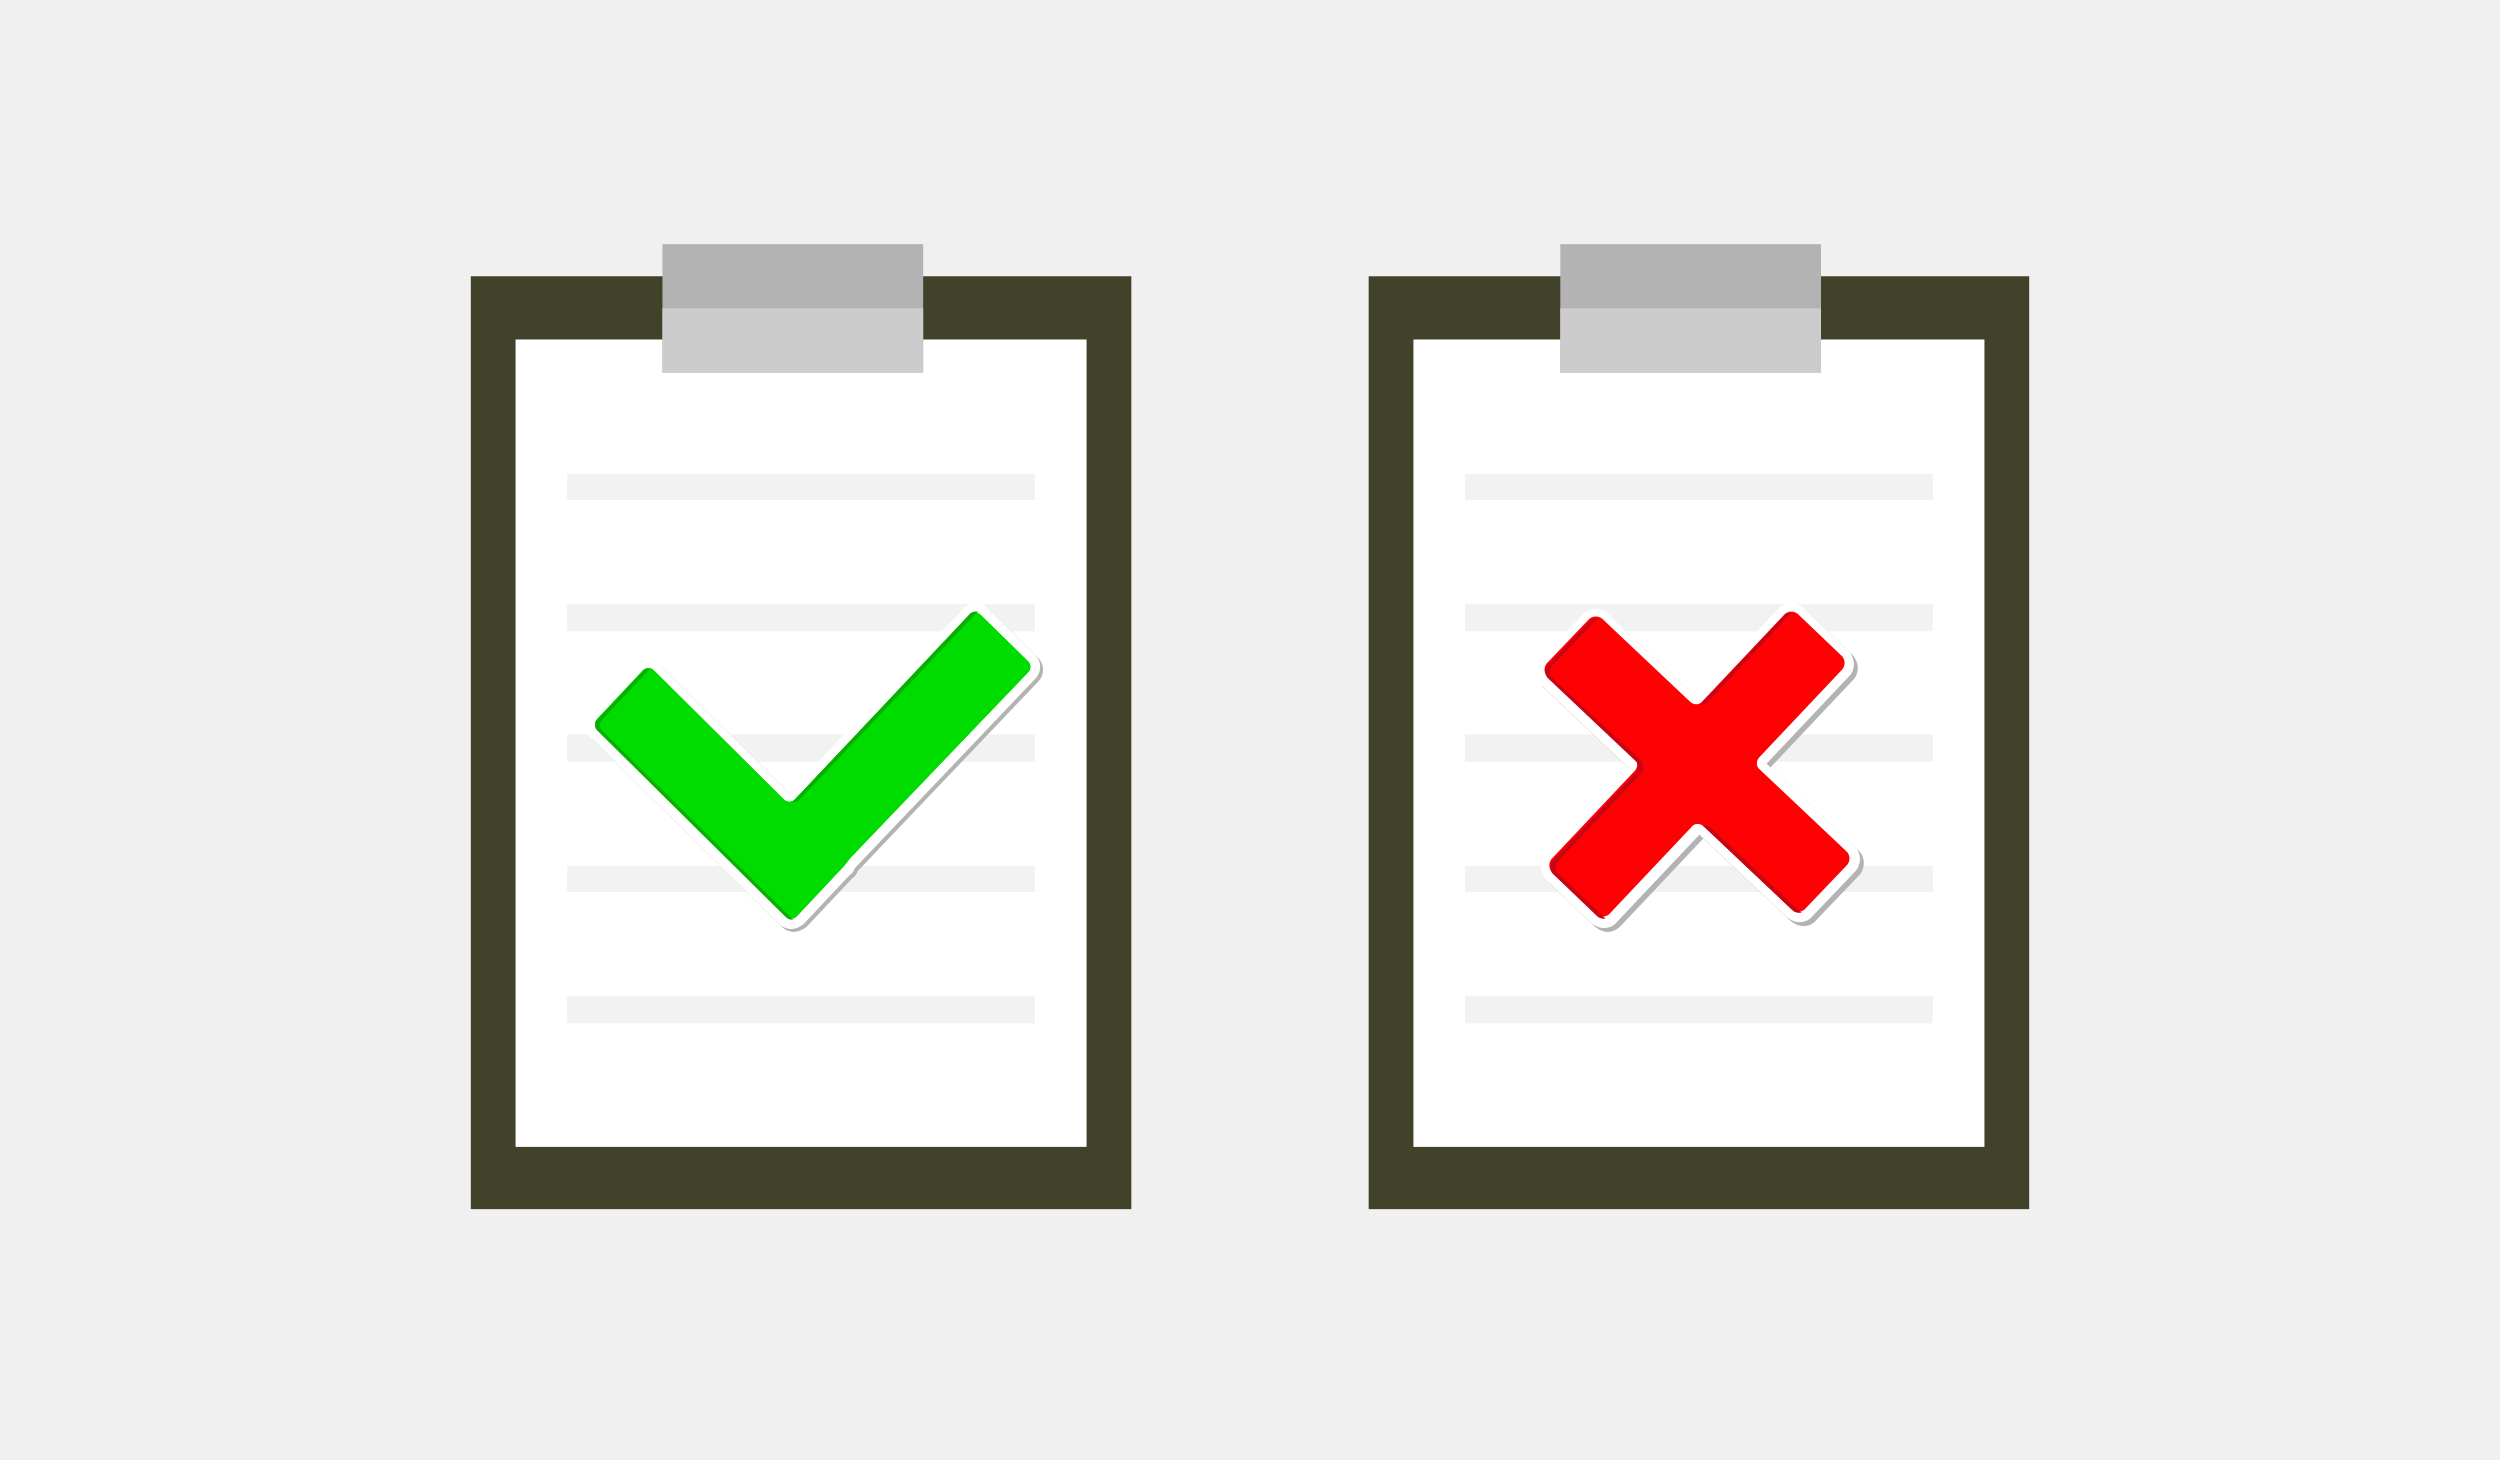
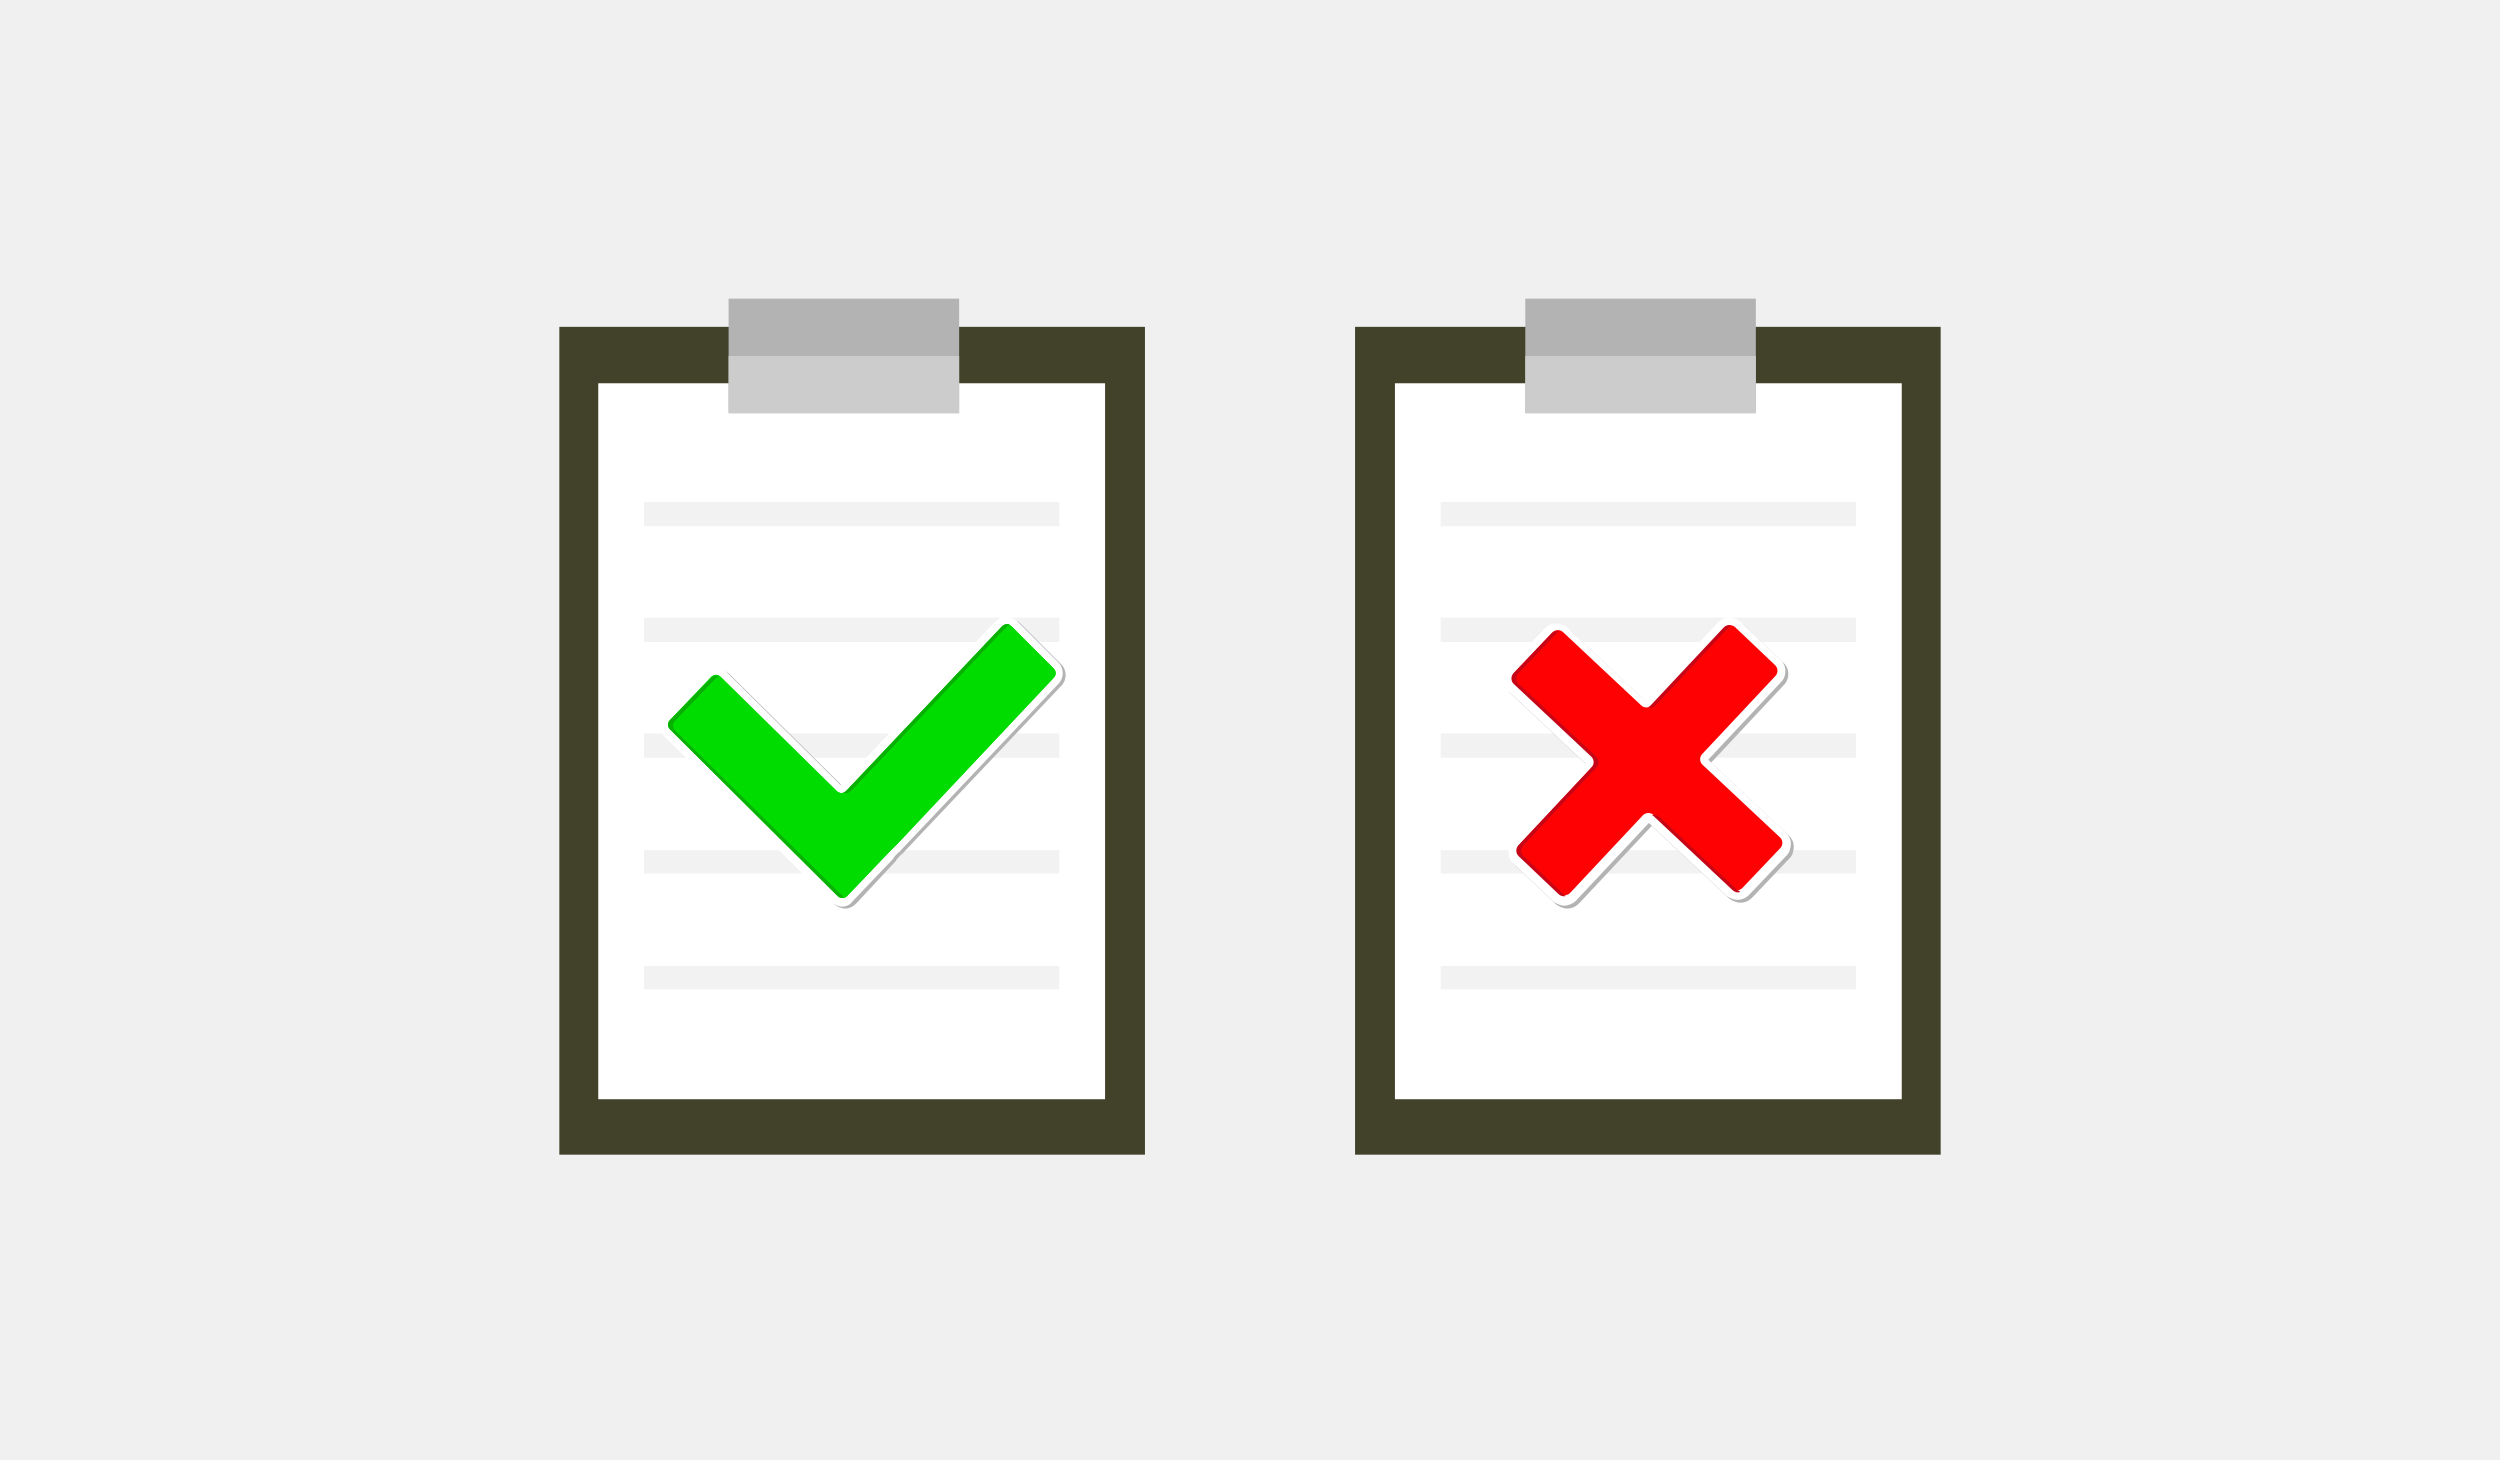
<svg xmlns="http://www.w3.org/2000/svg" version="1.1" id="Layer_1" x="0px" y="0px" viewBox="0 0 257 150" style="enable-background:new 0 0 257 150;" xml:space="preserve">
  <style type="text/css">
	.st0{fill:#42422A;}
	.st1{fill:#FFFFFF;}
	.st2{fill:#B3B3B3;}
	.st3{fill:#CCCCCC;}
	.st4{fill:#F2F2F2;}
	.st5{fill:#01DC00;}
	.st6{fill:#09AF04;}
	.st7{fill:#FE0103;}
	.st8{fill:#C60517;}
</style>
  <g>
    <g>
-       <rect x="48.4" y="28.4" class="st0" width="67.9" height="95.9" />
-       <rect x="53" y="34.9" class="st1" width="58.7" height="83" />
-       <rect x="68.1" y="25.1" class="st2" width="26.8" height="13.2" />
-       <rect x="68.1" y="31.7" class="st3" width="26.8" height="6.6" />
+       <rect x="57.5" y="33.6" class="st0" width="60.2" height="85.1" />
+       <rect x="61.5" y="39.4" class="st1" width="52.1" height="73.6" />
+       <rect x="74.9" y="30.7" class="st2" width="23.7" height="11.7" />
+       <rect x="74.9" y="36.6" class="st3" width="23.7" height="5.9" />
      <g>
        <g>
-           <polygon class="st4" points="58.3,51.4 58.3,48.7 106.4,48.7 106.4,51.4 58.3,51.4     " />
+           <polygon class="st4" points="66.2,54.1 66.2,51.6 108.9,51.6 108.9,54.1 66.2,54.1     " />
        </g>
        <g>
-           <polygon class="st4" points="58.3,64.9 58.3,62.1 106.4,62.1 106.4,64.9 58.3,64.9     " />
+           <polygon class="st4" points="66.2,66 66.2,63.5 108.9,63.5 108.9,66 66.2,66     " />
        </g>
        <g>
-           <polygon class="st4" points="58.3,78.3 58.3,75.5 106.4,75.5 106.4,78.3 58.3,78.3     " />
+           <polygon class="st4" points="66.2,77.9 66.2,75.4 108.9,75.4 108.9,77.9 66.2,77.9     " />
        </g>
        <g>
-           <polygon class="st4" points="58.3,91.7 58.3,89 106.4,89 106.4,91.7 58.3,91.7     " />
+           <polygon class="st4" points="66.2,89.8 66.2,87.4 108.9,87.4 108.9,89.8 66.2,89.8     " />
        </g>
        <g>
-           <polygon class="st4" points="58.3,105.2 58.3,102.4 106.4,102.4 106.4,105.2 58.3,105.2     " />
+           <polygon class="st4" points="66.2,101.7 66.2,99.3 108.9,99.3 108.9,101.7 66.2,101.7     " />
        </g>
      </g>
    </g>
    <g>
-       <path class="st2" d="M81.6,95.8c-0.4,0-0.9-0.2-1.2-0.5L61,76.1c-0.3-0.3-0.5-0.8-0.5-1.2c0-0.5,0.2-0.9,0.5-1.3l4.7-5    c0.3-0.3,0.8-0.5,1.2-0.5c0.4,0,0.9,0.2,1.2,0.5l13.3,13.2l18-19c0.3-0.3,0.8-0.5,1.2-0.5c0.4,0,0.9,0.2,1.2,0.5l4.9,4.8    c0.7,0.7,0.7,1.8,0,2.5L88.6,89.1c-0.3,0.3-0.5,0.5-0.5,0.6c0.1-0.1,0.1-0.2,0.2-0.3c-0.1,0.2-0.2,0.3-0.3,0.5    c-0.1,0.1-0.2,0.3-0.4,0.4l-4.7,5C82.5,95.6,82,95.8,81.6,95.8L81.6,95.8z" />
-       <path class="st1" d="M81.3,95.5c-0.4,0-0.9-0.2-1.2-0.5L60.7,75.8c-0.3-0.3-0.5-0.8-0.5-1.2c0-0.5,0.2-0.9,0.5-1.3l4.7-5    c0.3-0.3,0.8-0.5,1.2-0.5c0.4,0,0.9,0.2,1.2,0.5l13.3,13.2l18-19c0.3-0.3,0.8-0.5,1.2-0.5c0.4,0,0.9,0.2,1.2,0.5l4.9,4.8    c0.7,0.7,0.7,1.8,0,2.5L88.3,88.8c-0.3,0.3-0.5,0.5-0.5,0.6c0.1-0.1,0.1-0.2,0.2-0.3c-0.1,0.2-0.2,0.3-0.3,0.5    c-0.1,0.1-0.2,0.3-0.4,0.4l-4.7,5C82.2,95.3,81.8,95.5,81.3,95.5L81.3,95.5z" />
-       <path class="st5" d="M105.7,69.1c0.3-0.3,0.3-0.8,0-1.1l-4.9-4.8c-0.3-0.3-0.8-0.3-1.1,0L81.7,82.2c-0.3,0.3-0.8,0.3-1.1,0    L67.2,68.9c-0.3-0.3-0.8-0.3-1.1,0l-4.7,5c-0.3,0.3-0.3,0.8,0,1.1l19.4,19.2c0.3,0.3,0.8,0.3,1.1,0l4.7-5c0.3-0.3,0.5-0.6,0.5-0.6    c0,0,0.2-0.3,0.5-0.6L105.7,69.1z" />
-       <path class="st5" d="M105.7,69.1c0.3-0.3,0.3-0.8,0-1.1l-4.9-4.8c-0.3-0.3-0.8-0.3-1.1,0L81.7,82.2c-0.3,0.3-0.8,0.3-1.1,0    L67.2,68.9c-0.3-0.3-0.8-0.3-1.1,0l-4.7,5c-0.3,0.3-0.3,0.8,0,1.1l19.4,19.2c0.3,0.3,0.8,0.3,1.1,0l4.7-5c0.3-0.3,0.5-0.6,0.5-0.6    c0,0,0.2-0.3,0.5-0.6L105.7,69.1z" />
-       <path class="st6" d="M99.7,63.1L81.7,82.2c-0.1,0.1-0.2,0.2-0.3,0.2c0.3,0.1,0.6,0,0.8-0.2l18.1-19.1c0.1-0.1,0.2-0.2,0.3-0.2    C100.3,62.8,99.9,62.9,99.7,63.1z M61.9,75.1c-0.3-0.3-0.3-0.8,0-1.1l4.7-5c0.1-0.1,0.2-0.2,0.3-0.2c-0.3-0.1-0.6,0-0.8,0.2    l-4.7,5c-0.3,0.3-0.3,0.8,0,1.1l19.4,19.2c0.2,0.2,0.5,0.3,0.8,0.2c-0.1,0-0.2-0.1-0.3-0.2L61.9,75.1z" />
+       <path class="st2" d="M86.9,93.4c-0.4,0-0.8-0.2-1.1-0.4L68.6,75.9c-0.3-0.3-0.5-0.7-0.5-1.1c0-0.4,0.1-0.8,0.4-1.1l4.2-4.4    c0.3-0.3,0.7-0.5,1.1-0.5c0.4,0,0.8,0.2,1.1,0.4l11.8,11.7l15.9-16.8c0.3-0.3,0.7-0.5,1.1-0.5c0.4,0,0.8,0.2,1.1,0.4l4.3,4.3    c0.6,0.6,0.6,1.6,0,2.2l-16,16.9c-0.3,0.3-0.4,0.5-0.5,0.5c0.1-0.1,0.1-0.1,0.1-0.2c-0.1,0.2-0.2,0.3-0.3,0.4    c-0.1,0.1-0.2,0.2-0.3,0.4L88,92.9C87.7,93.2,87.3,93.4,86.9,93.4L86.9,93.4z" />
+       <path class="st1" d="M86.6,93.2c-0.4,0-0.8-0.2-1.1-0.4L68.3,75.7c-0.3-0.3-0.5-0.7-0.5-1.1c0-0.4,0.1-0.8,0.4-1.1l4.2-4.4    c0.3-0.3,0.7-0.5,1.1-0.5c0.4,0,0.8,0.2,1.1,0.4l11.8,11.7l15.9-16.8c0.3-0.3,0.7-0.5,1.1-0.5c0.4,0,0.8,0.2,1.1,0.4l4.3,4.3    c0.6,0.6,0.6,1.6,0,2.2l-16,16.9c-0.3,0.3-0.4,0.5-0.5,0.5c0.1-0.1,0.1-0.1,0.1-0.2c-0.1,0.2-0.2,0.3-0.3,0.4    c-0.1,0.1-0.2,0.2-0.3,0.4l-4.2,4.4C87.4,93,87,93.2,86.6,93.2L86.6,93.2z" />
+       <path class="st5" d="M108.3,69.7c0.3-0.3,0.3-0.7,0-1l-4.3-4.3c-0.3-0.3-0.7-0.3-1,0l-16,16.9c-0.3,0.3-0.7,0.3-1,0L74.1,69.6    c-0.3-0.3-0.7-0.3-1,0L68.9,74c-0.3,0.3-0.3,0.7,0,1l17.2,17.1c0.3,0.3,0.7,0.3,1,0l4.2-4.4c0.3-0.3,0.5-0.5,0.5-0.5    c0,0,0.2-0.2,0.5-0.5L108.3,69.7z" />
+       <path class="st5" d="M108.3,69.7c0.3-0.3,0.3-0.7,0-1l-4.3-4.3c-0.3-0.3-0.7-0.3-1,0l-16,16.9c-0.3,0.3-0.7,0.3-1,0L74.1,69.6    c-0.3-0.3-0.7-0.3-1,0L68.9,74c-0.3,0.3-0.3,0.7,0,1l17.2,17.1c0.3,0.3,0.7,0.3,1,0l4.2-4.4c0.3-0.3,0.5-0.5,0.5-0.5    c0,0,0.2-0.2,0.5-0.5L108.3,69.7z" />
+       <path class="st6" d="M103,64.4l-16,16.9c-0.1,0.1-0.2,0.1-0.3,0.2c0.3,0.1,0.6,0,0.8-0.2l16-16.9c0.1-0.1,0.2-0.1,0.3-0.2    C103.5,64.1,103.2,64.2,103,64.4z M69.4,75.1c-0.3-0.3-0.3-0.7,0-1l4.2-4.4c0.1-0.1,0.2-0.1,0.3-0.2c-0.3-0.1-0.6,0-0.8,0.2    L68.9,74c-0.3,0.3-0.3,0.7,0,1l17.2,17.1c0.2,0.2,0.5,0.2,0.7,0.2c-0.1,0-0.2-0.1-0.2-0.2L69.4,75.1z" />
    </g>
  </g>
  <g>
    <g>
-       <rect x="140.7" y="28.4" class="st0" width="67.9" height="95.9" />
-       <rect x="145.3" y="34.9" class="st1" width="58.7" height="83" />
-       <rect x="160.4" y="25.1" class="st2" width="26.8" height="13.2" />
-       <rect x="160.4" y="31.7" class="st3" width="26.8" height="6.6" />
+       <rect x="139.3" y="33.6" class="st0" width="60.2" height="85.1" />
+       <rect x="143.4" y="39.4" class="st1" width="52.1" height="73.6" />
+       <rect x="156.8" y="30.7" class="st2" width="23.7" height="11.7" />
+       <rect x="156.8" y="36.6" class="st3" width="23.7" height="5.9" />
      <g>
        <g>
-           <polygon class="st4" points="150.6,51.4 150.6,48.7 198.7,48.7 198.7,51.4 150.6,51.4     " />
+           <polygon class="st4" points="148.1,54.1 148.1,51.6 190.8,51.6 190.8,54.1 148.1,54.1     " />
        </g>
        <g>
-           <polygon class="st4" points="150.6,64.9 150.6,62.1 198.7,62.1 198.7,64.9 150.6,64.9     " />
+           <polygon class="st4" points="148.1,66 148.1,63.5 190.8,63.5 190.8,66 148.1,66     " />
        </g>
        <g>
-           <polygon class="st4" points="150.6,78.3 150.6,75.5 198.7,75.5 198.7,78.3 150.6,78.3     " />
+           <polygon class="st4" points="148.1,77.9 148.1,75.4 190.8,75.4 190.8,77.9 148.1,77.9     " />
        </g>
        <g>
-           <polygon class="st4" points="150.6,91.7 150.6,89 198.7,89 198.7,91.7 150.6,91.7     " />
+           <polygon class="st4" points="148.1,89.8 148.1,87.4 190.8,87.4 190.8,89.8 148.1,89.8     " />
        </g>
        <g>
-           <polygon class="st4" points="150.6,105.2 150.6,102.4 198.7,102.4 198.7,105.2 150.6,105.2     " />
+           <polygon class="st4" points="148.1,101.7 148.1,99.3 190.8,99.3 190.8,101.7 148.1,101.7     " />
        </g>
      </g>
    </g>
  </g>
  <g>
-     <path class="st2" d="M165.3,95.8c-0.5,0-0.9-0.2-1.3-0.5l-4.6-4.4c-0.7-0.7-0.8-1.9-0.1-2.6l8.5-9l-9-8.5c-0.4-0.3-0.6-0.8-0.6-1.3   c0-0.5,0.2-1,0.5-1.3l4.4-4.6c0.3-0.4,0.8-0.6,1.3-0.6c0.5,0,0.9,0.2,1.3,0.5l9,8.5l8.5-9c0.3-0.4,0.8-0.6,1.3-0.6   c0.5,0,0.9,0.2,1.3,0.5l4.6,4.4c0.7,0.7,0.8,1.9,0.1,2.6l-8.5,9l9,8.5c0.4,0.3,0.6,0.8,0.6,1.3c0,0.5-0.2,1-0.5,1.3l-4.4,4.6   c-0.3,0.4-0.8,0.6-1.3,0.6c-0.5,0-0.9-0.2-1.3-0.5l-9-8.5l-8.5,9C166.3,95.5,165.8,95.8,165.3,95.8L165.3,95.8z" />
-     <path class="st1" d="M164.9,95.4c-0.5,0-0.9-0.2-1.3-0.5l-4.6-4.4c-0.7-0.7-0.8-1.9-0.1-2.6l8.5-9l-9-8.5c-0.4-0.3-0.6-0.8-0.6-1.3   c0-0.5,0.2-1,0.5-1.3l4.4-4.6c0.3-0.4,0.8-0.6,1.3-0.6c0.5,0,0.9,0.2,1.3,0.5l9,8.5l8.5-9c0.3-0.4,0.8-0.6,1.3-0.6   c0.5,0,0.9,0.2,1.3,0.5l4.6,4.4c0.7,0.7,0.8,1.9,0.1,2.6l-8.5,9l9,8.5c0.4,0.3,0.6,0.8,0.6,1.3c0,0.5-0.2,1-0.5,1.3l-4.4,4.6   c-0.3,0.4-0.8,0.6-1.3,0.6c-0.5,0-0.9-0.2-1.3-0.5l-9-8.5l-8.5,9C165.9,95.2,165.4,95.4,164.9,95.4L164.9,95.4z" />
-     <path class="st7" d="M189.4,68.8c0.3-0.4,0.3-0.9,0-1.3l-4.6-4.4c-0.4-0.3-0.9-0.3-1.3,0l-8.5,9c-0.3,0.4-0.9,0.4-1.3,0l-9-8.5   c-0.4-0.3-0.9-0.3-1.3,0l-4.4,4.6c-0.3,0.4-0.3,0.9,0,1.3l9,8.5c0.4,0.3,0.4,0.9,0,1.3l-8.5,9c-0.3,0.4-0.3,0.9,0,1.3l4.6,4.4   c0.4,0.3,0.9,0.3,1.3,0l8.5-9c0.3-0.4,0.9-0.4,1.3,0l9,8.5c0.4,0.3,0.9,0.3,1.3,0l4.4-4.6c0.3-0.4,0.3-0.9,0-1.3l-9-8.5   c-0.4-0.3-0.4-0.9,0-1.3L189.4,68.8z" />
-     <path class="st8" d="M184,63.2c0.1-0.1,0.2-0.2,0.4-0.2c-0.3-0.1-0.7,0-0.9,0.2l-8.5,9c-0.1,0.1-0.2,0.2-0.4,0.2   c0.3,0.1,0.7,0,0.9-0.2L184,63.2z M184.9,93.6l-9-8.5c-0.2-0.2-0.6-0.3-0.9-0.2c0.1,0,0.2,0.1,0.3,0.2l9,8.5   c0.2,0.2,0.6,0.3,0.9,0.2C185.2,93.7,185,93.7,184.9,93.6z M159.6,69.7c-0.4-0.3-0.4-0.9,0-1.3l4.4-4.6c0.1-0.1,0.2-0.2,0.4-0.2   c-0.3-0.1-0.7,0-0.9,0.2l-4.4,4.6c-0.3,0.4-0.3,0.9,0,1.3l9,8.5c0.4,0.3,0.4,0.9,0,1.3l-8.5,9c-0.3,0.4-0.3,0.9,0,1.3l4.6,4.4   c0.2,0.2,0.6,0.3,0.9,0.2c-0.1,0-0.2-0.1-0.3-0.2l-4.6-4.4c-0.4-0.3-0.4-0.9,0-1.3l8.5-9c0.3-0.4,0.3-0.9,0-1.3L159.6,69.7z" />
+     <path class="st2" d="M161.1,93.4c-0.4,0-0.8-0.2-1.1-0.4l-4.1-3.9c-0.7-0.6-0.7-1.7-0.1-2.3l7.5-8l-8-7.5c-0.3-0.3-0.5-0.7-0.5-1.1   c0-0.4,0.1-0.9,0.4-1.2l3.9-4.1c0.3-0.3,0.7-0.5,1.2-0.5c0.4,0,0.8,0.2,1.1,0.4l8,7.5l7.5-8c0.3-0.3,0.7-0.5,1.2-0.5   c0.4,0,0.8,0.2,1.1,0.4l4.1,3.9c0.7,0.6,0.7,1.7,0.1,2.3l-7.5,8l8,7.5c0.3,0.3,0.5,0.7,0.5,1.1c0,0.4-0.1,0.9-0.4,1.2l-3.9,4.1   c-0.3,0.3-0.7,0.5-1.2,0.5c-0.4,0-0.8-0.2-1.1-0.4l-8-7.5l-7.5,8C162,93.2,161.6,93.4,161.1,93.4L161.1,93.4z" />
+     <path class="st1" d="M160.8,93.1c-0.4,0-0.8-0.2-1.1-0.4l-4.1-3.9c-0.7-0.6-0.7-1.7-0.1-2.3l7.5-8l-8-7.5c-0.3-0.3-0.5-0.7-0.5-1.1   c0-0.4,0.1-0.9,0.4-1.2l3.9-4.1c0.3-0.3,0.7-0.5,1.2-0.5c0.4,0,0.8,0.2,1.1,0.4l8,7.5l7.5-8c0.3-0.3,0.7-0.5,1.2-0.5   c0.4,0,0.8,0.2,1.1,0.4l4.1,3.9c0.7,0.6,0.7,1.7,0.1,2.3l-7.5,8l8,7.5c0.3,0.3,0.5,0.7,0.5,1.1c0,0.4-0.1,0.9-0.4,1.2l-3.9,4.1   c-0.3,0.3-0.7,0.5-1.2,0.5c-0.4,0-0.8-0.2-1.1-0.4l-8-7.5l-7.5,8C161.7,92.9,161.2,93.1,160.8,93.1L160.8,93.1z" />
+     <path class="st7" d="M182.5,69.5c0.3-0.3,0.3-0.8,0-1.1l-4.1-3.9c-0.3-0.3-0.8-0.3-1.1,0l-7.5,8c-0.3,0.3-0.8,0.3-1.1,0l-8-7.5   c-0.3-0.3-0.8-0.3-1.1,0l-3.9,4.1c-0.3,0.3-0.3,0.8,0,1.1l8,7.5c0.3,0.3,0.3,0.8,0,1.1l-7.5,8c-0.3,0.3-0.3,0.8,0,1.1l4.1,3.9   c0.3,0.3,0.8,0.3,1.1,0l7.5-8c0.3-0.3,0.8-0.3,1.1,0l8,7.5c0.3,0.3,0.8,0.3,1.1,0l3.9-4.1c0.3-0.3,0.3-0.8,0-1.1l-8-7.5   c-0.3-0.3-0.3-0.8,0-1.1L182.5,69.5z" />
+     <path class="st8" d="M177.7,64.5c0.1-0.1,0.2-0.2,0.3-0.2c-0.3-0.1-0.6,0-0.8,0.2l-7.5,8c-0.1,0.1-0.2,0.2-0.3,0.2   c0.3,0.1,0.6,0,0.8-0.2L177.7,64.5z M178.6,91.5l-8-7.5c-0.2-0.2-0.5-0.3-0.8-0.2c0.1,0,0.2,0.1,0.3,0.2l8,7.5   c0.2,0.2,0.5,0.3,0.8,0.2C178.8,91.6,178.7,91.5,178.6,91.5z M156.1,70.3c-0.3-0.3-0.3-0.8,0-1.1l3.9-4.1c0.1-0.1,0.2-0.2,0.3-0.2   c-0.3-0.1-0.6,0-0.8,0.2l-3.9,4.1c-0.3,0.3-0.3,0.8,0,1.1l8,7.5c0.3,0.3,0.3,0.8,0,1.1l-7.5,8c-0.3,0.3-0.3,0.8,0,1.1l4.1,3.9   c0.2,0.2,0.5,0.3,0.8,0.2c-0.1,0-0.2-0.1-0.3-0.2l-4.1-3.9c-0.3-0.3-0.3-0.8,0-1.1l7.5-8c0.3-0.3,0.3-0.8,0-1.1L156.1,70.3z" />
  </g>
</svg>
